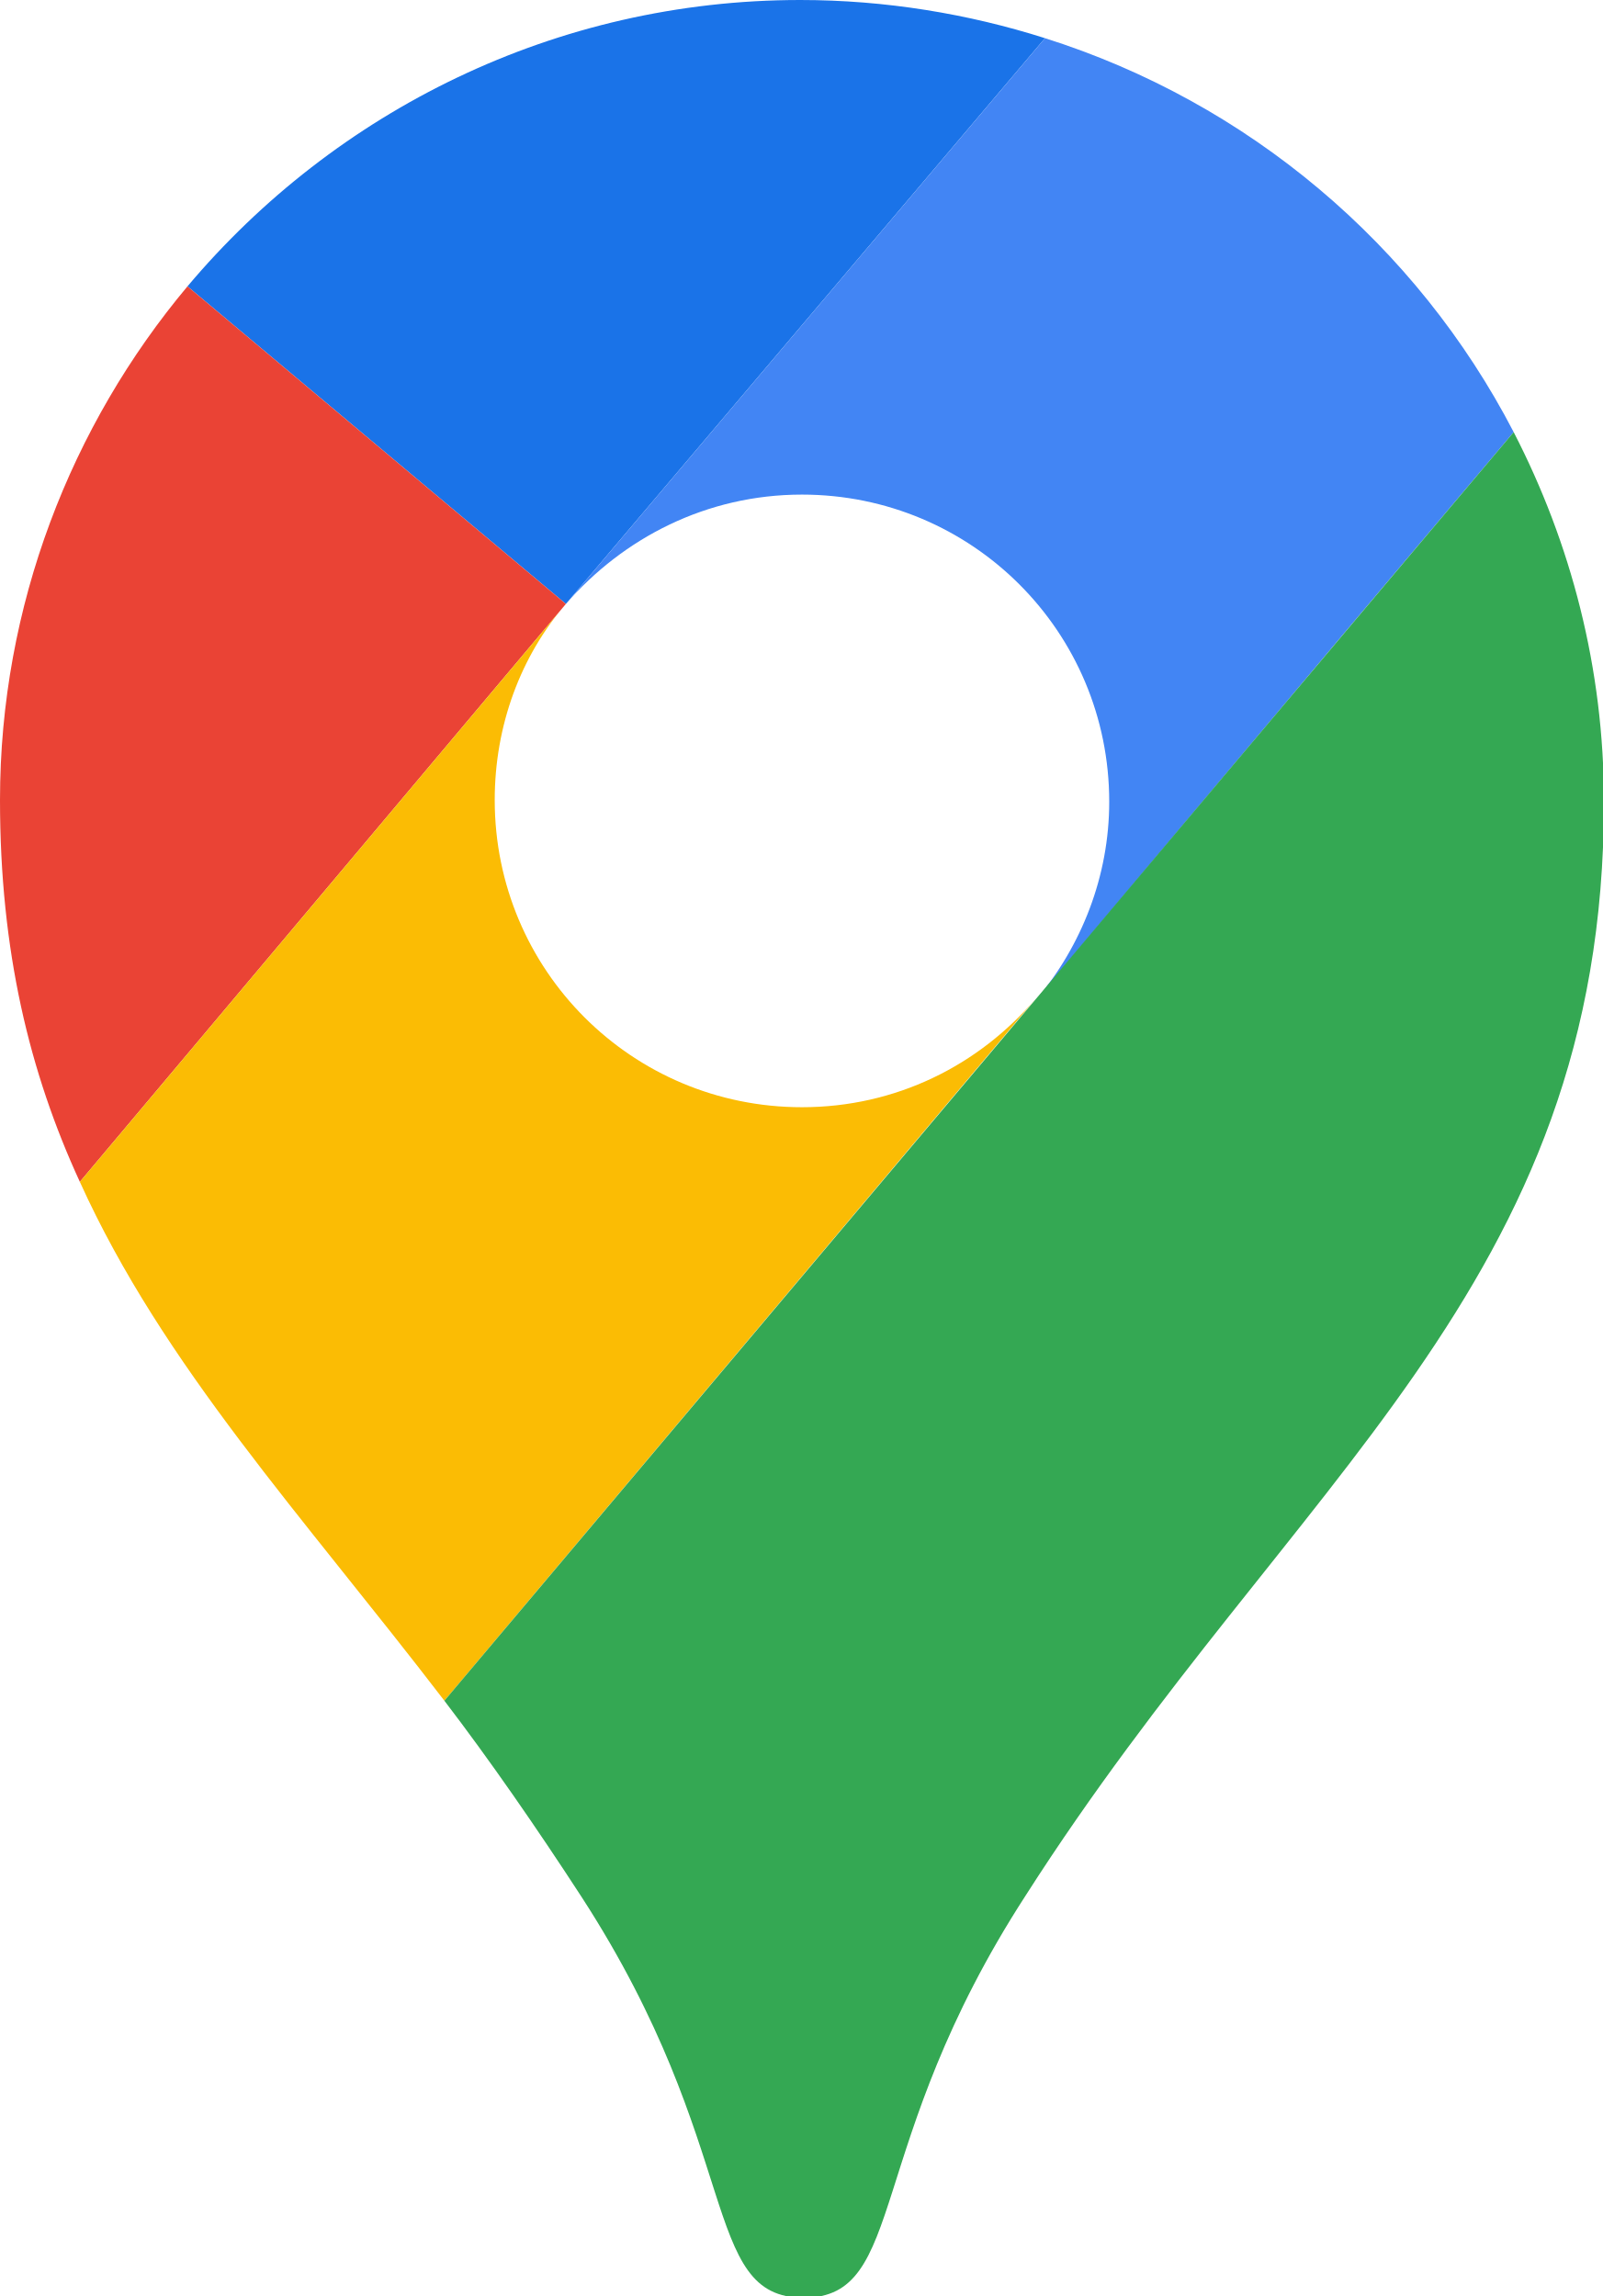
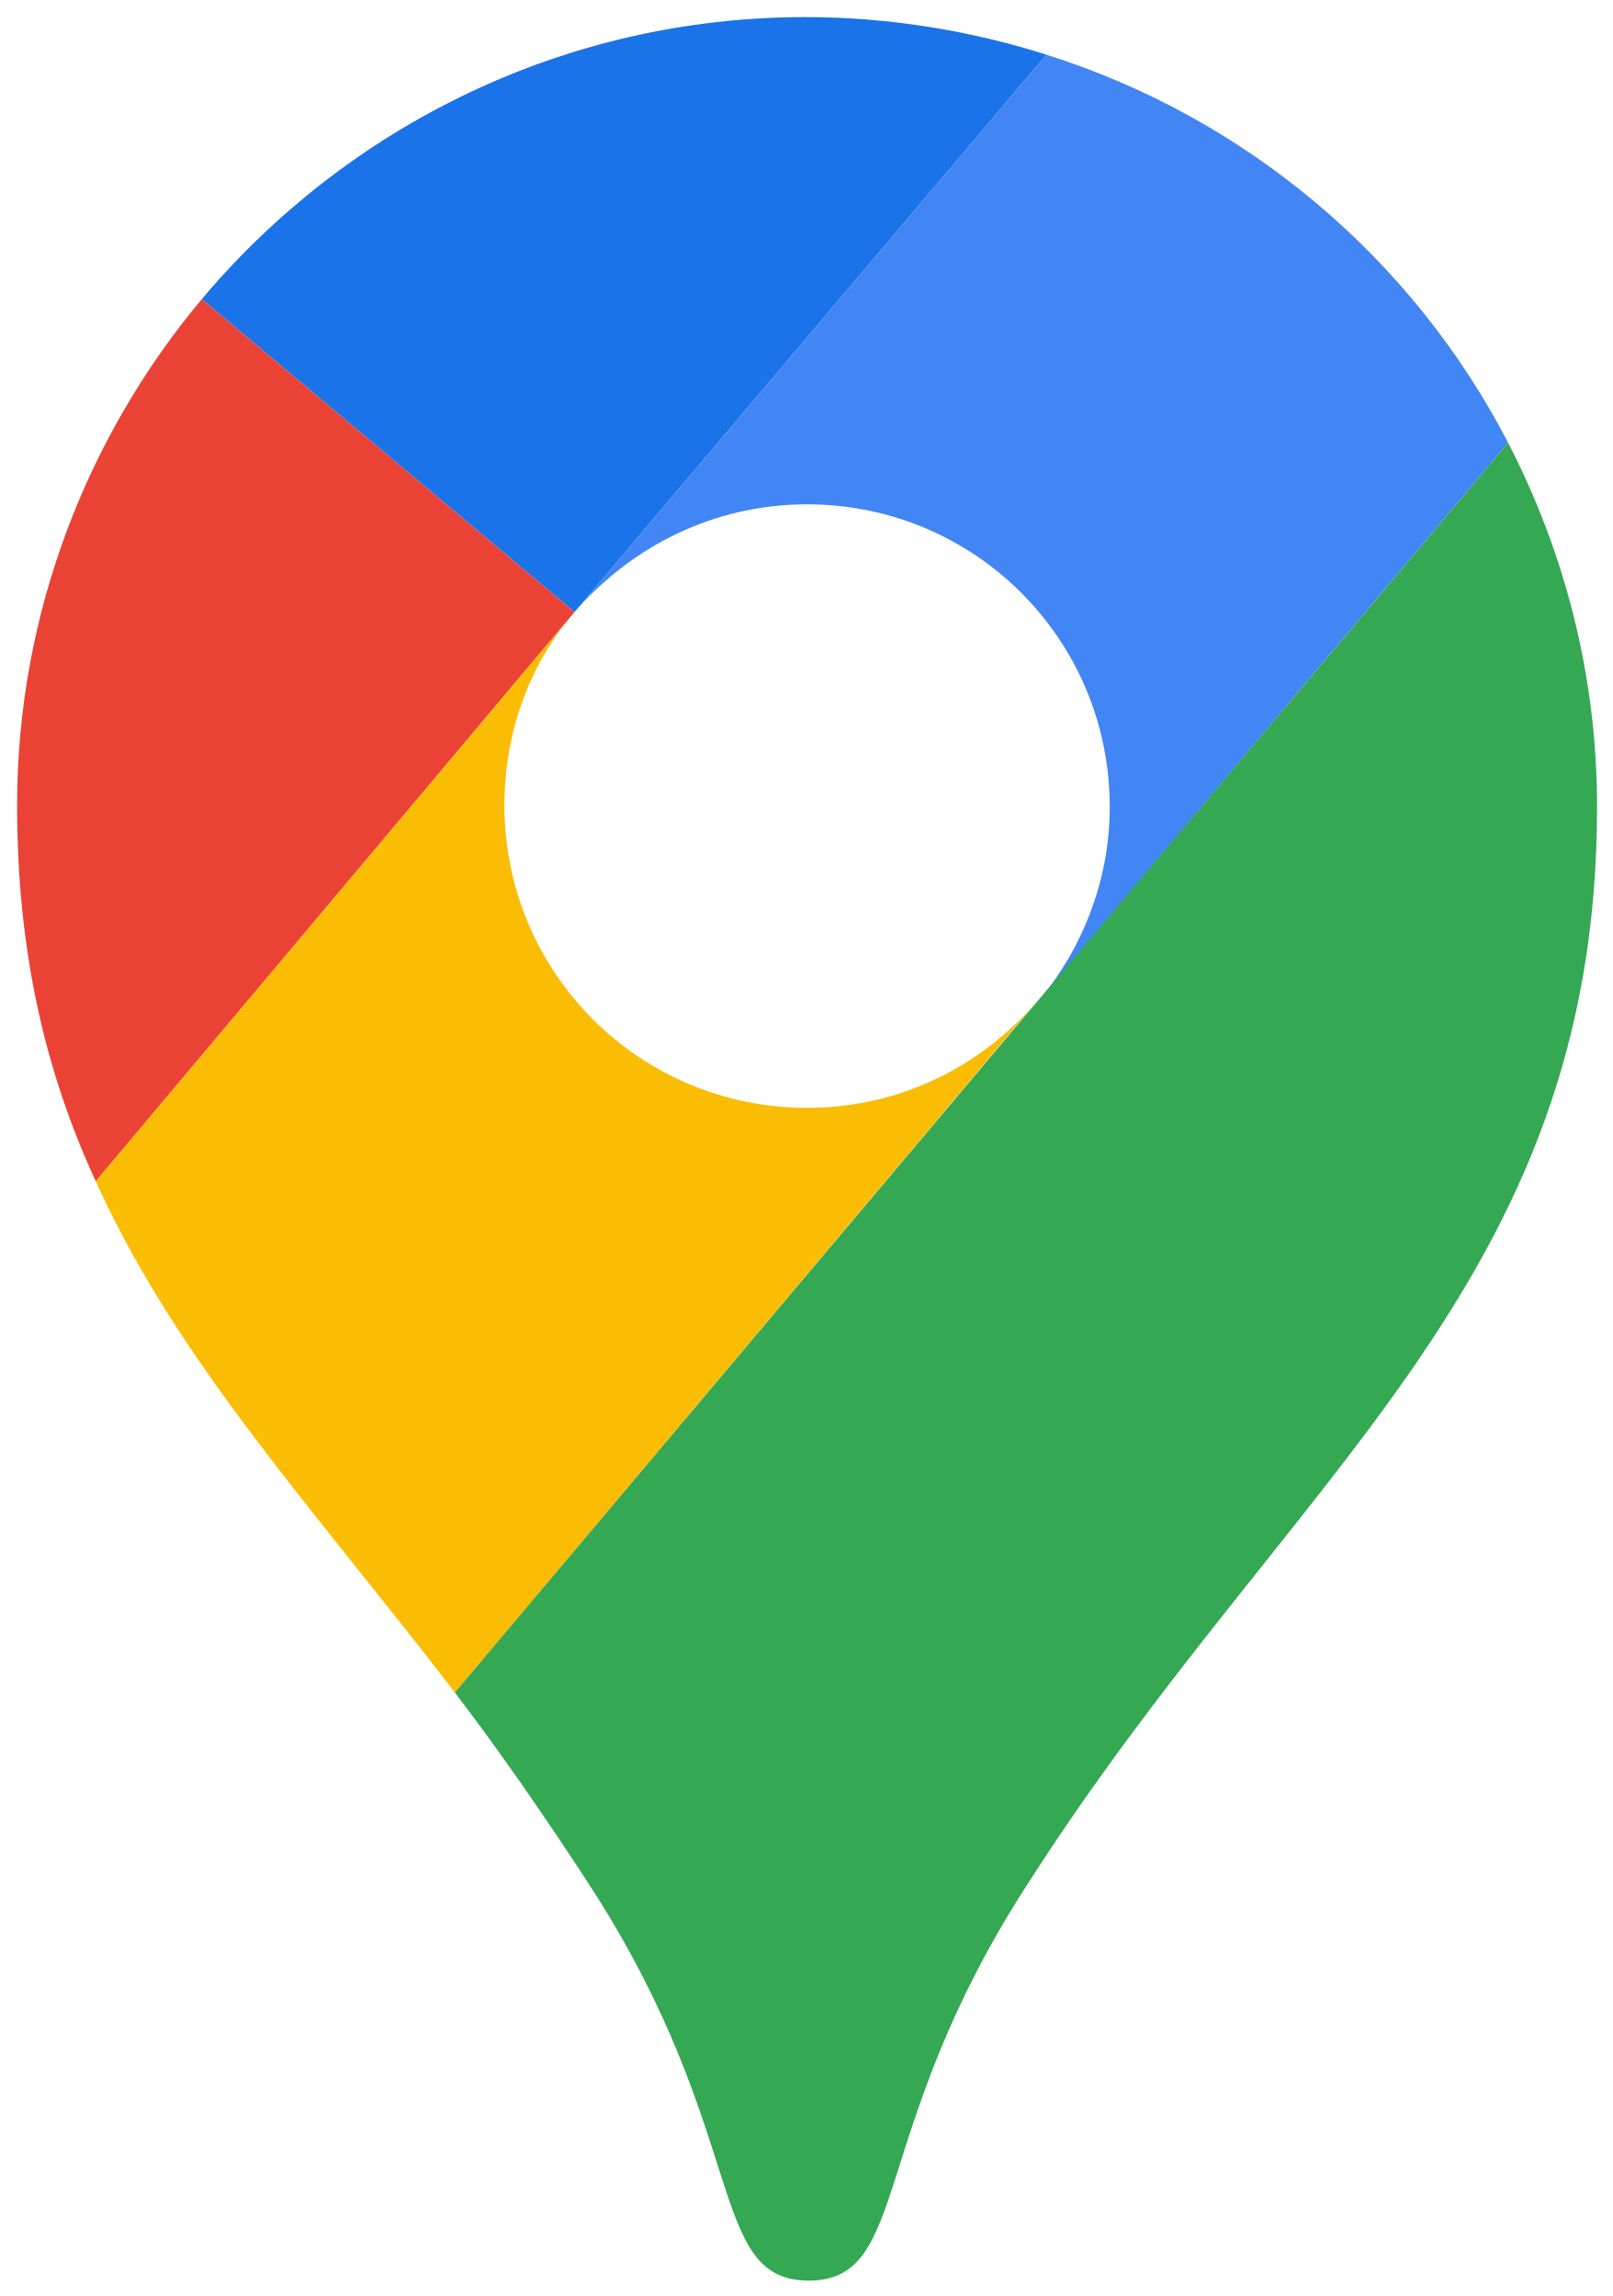
- <svg xmlns="http://www.w3.org/2000/svg" viewBox="0 0 92.3 132.3">
+ <svg xmlns="http://www.w3.org/2000/svg" viewBox="-1 -1 94.3 134.3" preserveAspectRatio="xMidYMid meet">
  <path fill="#1a73e8" d="M60.2 2.2C55.8.8 51 0 46.1 0 32 0 19.3 6.4 10.8 16.5l21.8 18.3L60.2 2.2z" />
  <path fill="#ea4335" d="M10.8 16.5C4.1 24.5 0 34.9 0 46.1c0 8.7 1.7 15.7 4.6 22l28-33.3-21.8-18.3z" />
  <path fill="#4285f4" d="M46.2 28.5c9.8 0 17.7 7.9 17.7 17.7 0 4.3-1.6 8.3-4.2 11.4 0 0 13.9-16.6 27.5-32.7-5.6-10.8-15.3-19-27-22.7L32.6 34.8c3.3-3.8 8.1-6.3 13.6-6.3" />
  <path fill="#fbbc04" d="M46.2 63.8c-9.8 0-17.7-7.9-17.7-17.7 0-4.3 1.5-8.3 4.1-11.3l-28 33.3c4.8 10.6 12.8 19.2 21 29.9l34.1-40.5c-3.3 3.9-8.1 6.3-13.5 6.3" />
  <path fill="#34a853" d="M59.1 109.2c15.4-24.1 33.3-35 33.3-63 0-7.7-1.9-14.9-5.2-21.3L25.6 98c2.6 3.4 5.3 7.3 7.9 11.3 9.4 14.5 6.8 23.1 12.8 23.1s3.4-8.7 12.8-23.2" />
</svg>
